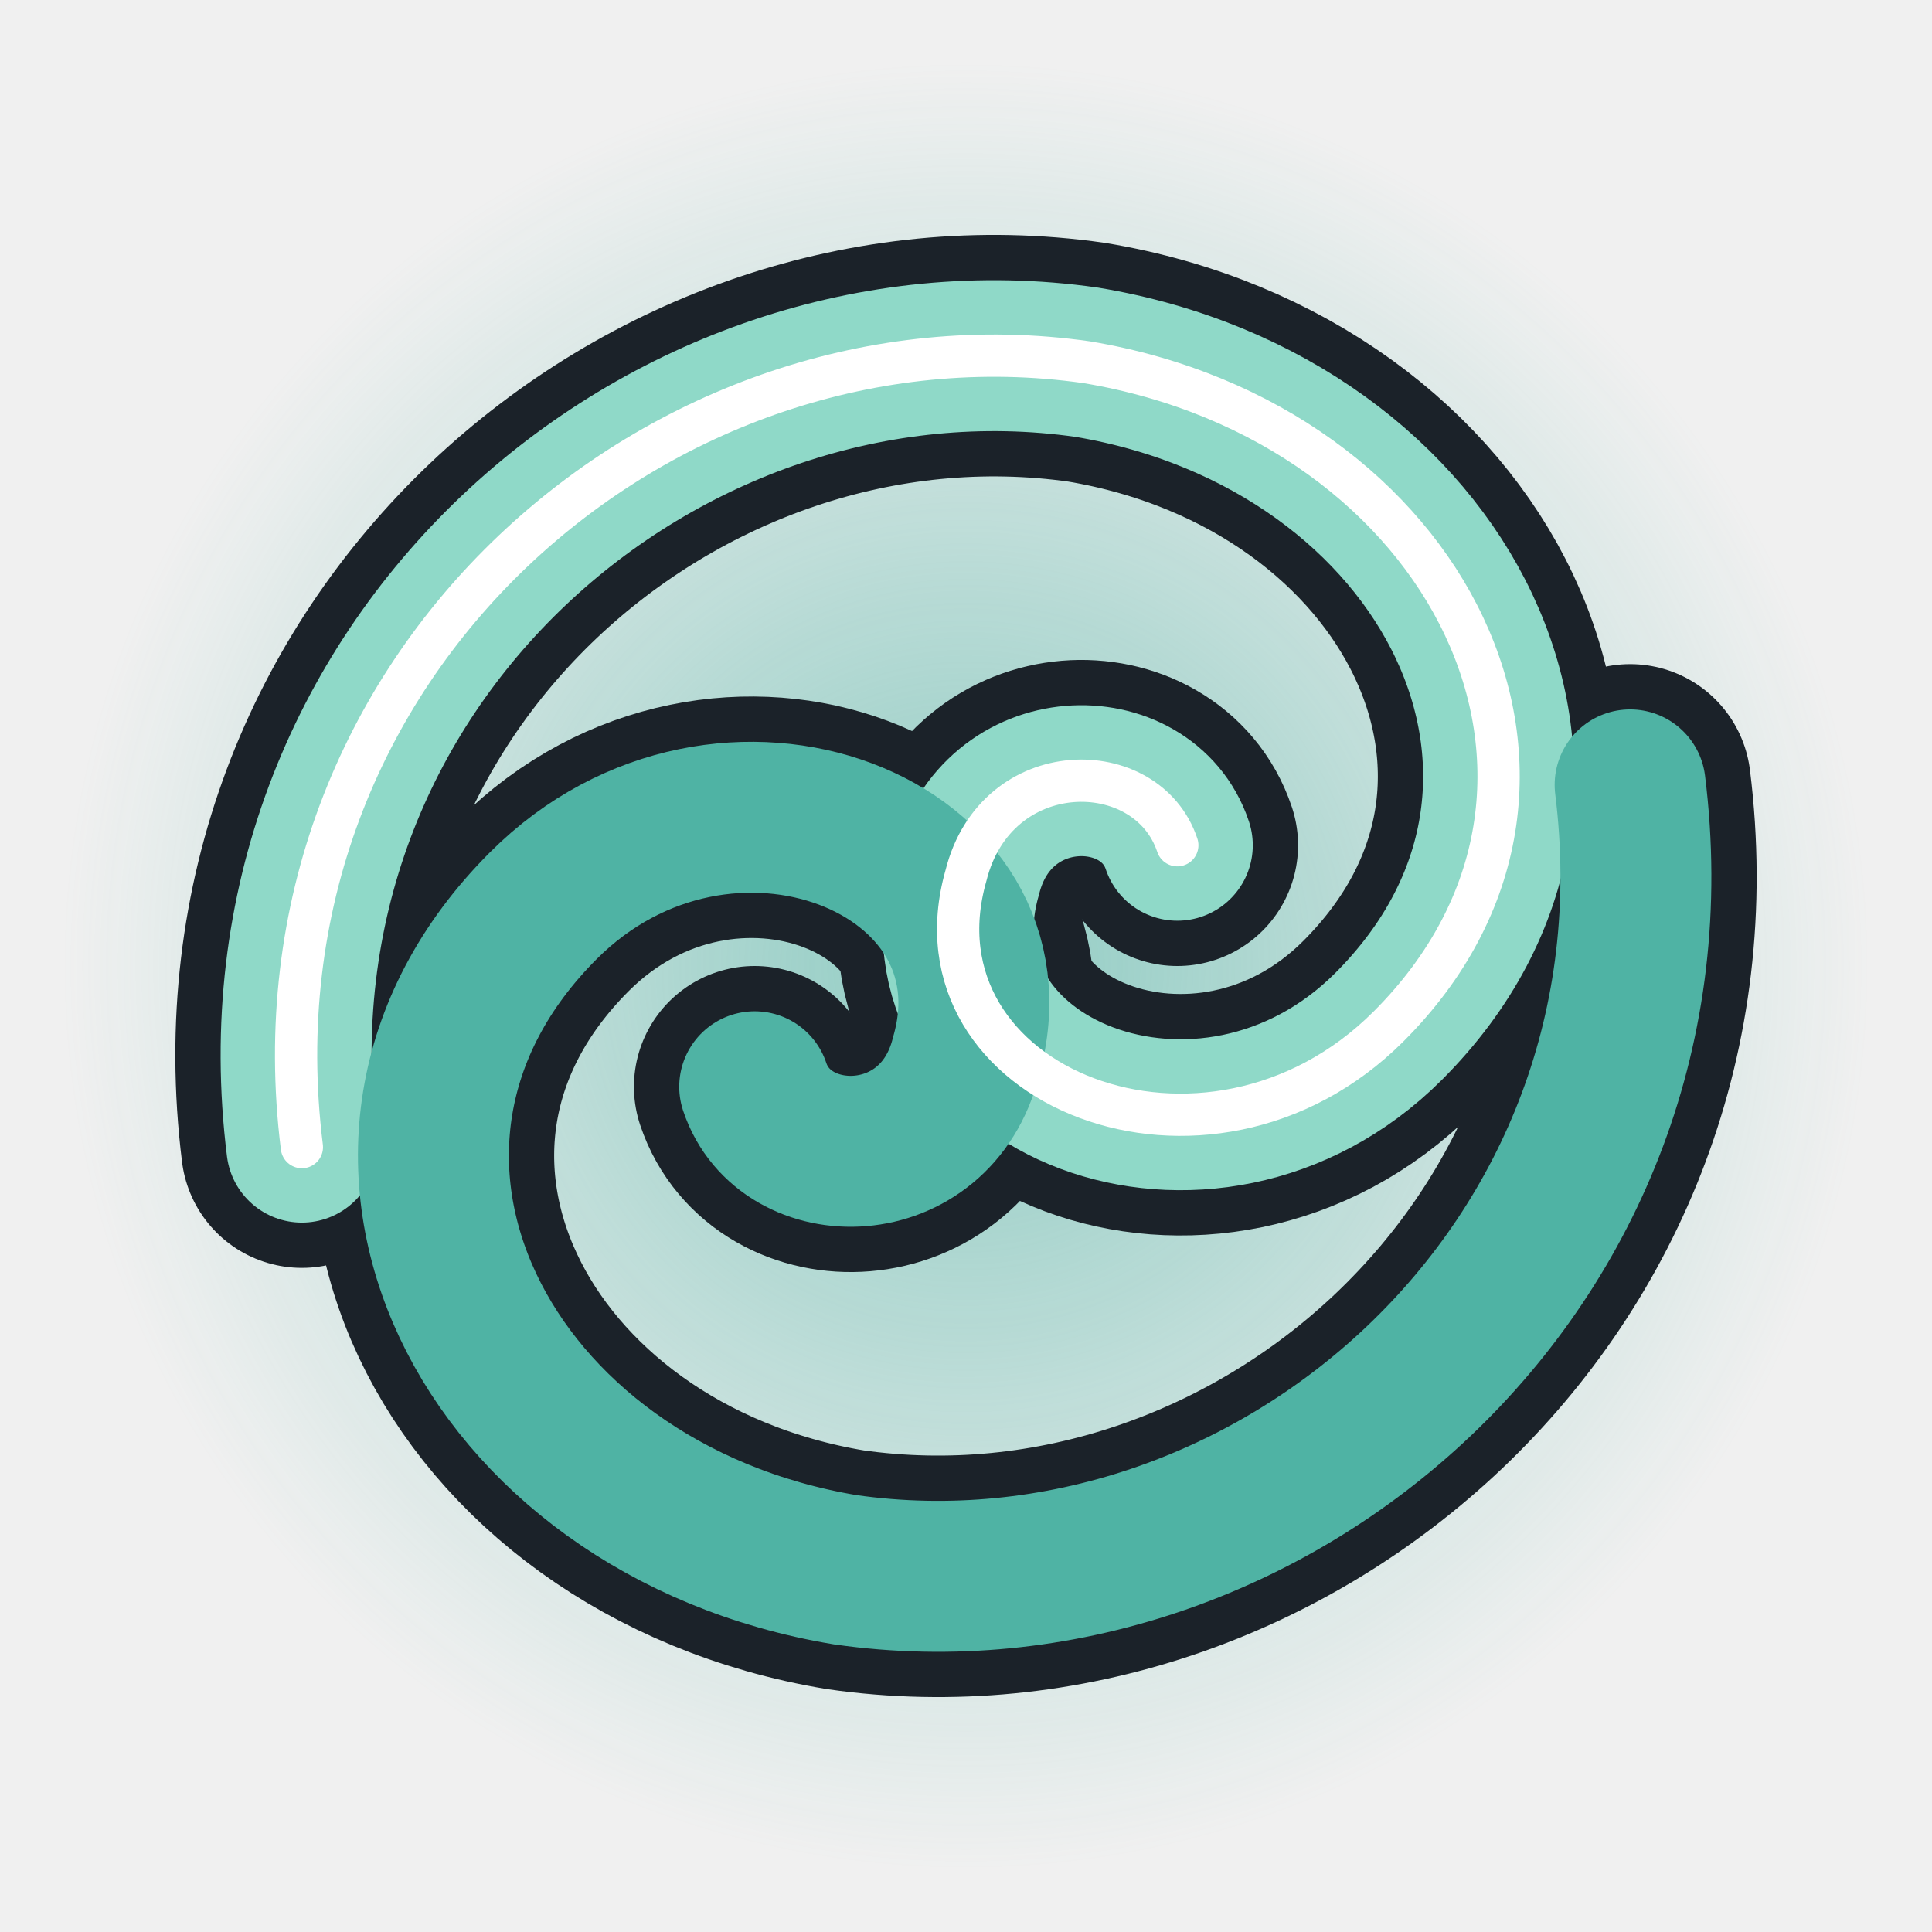
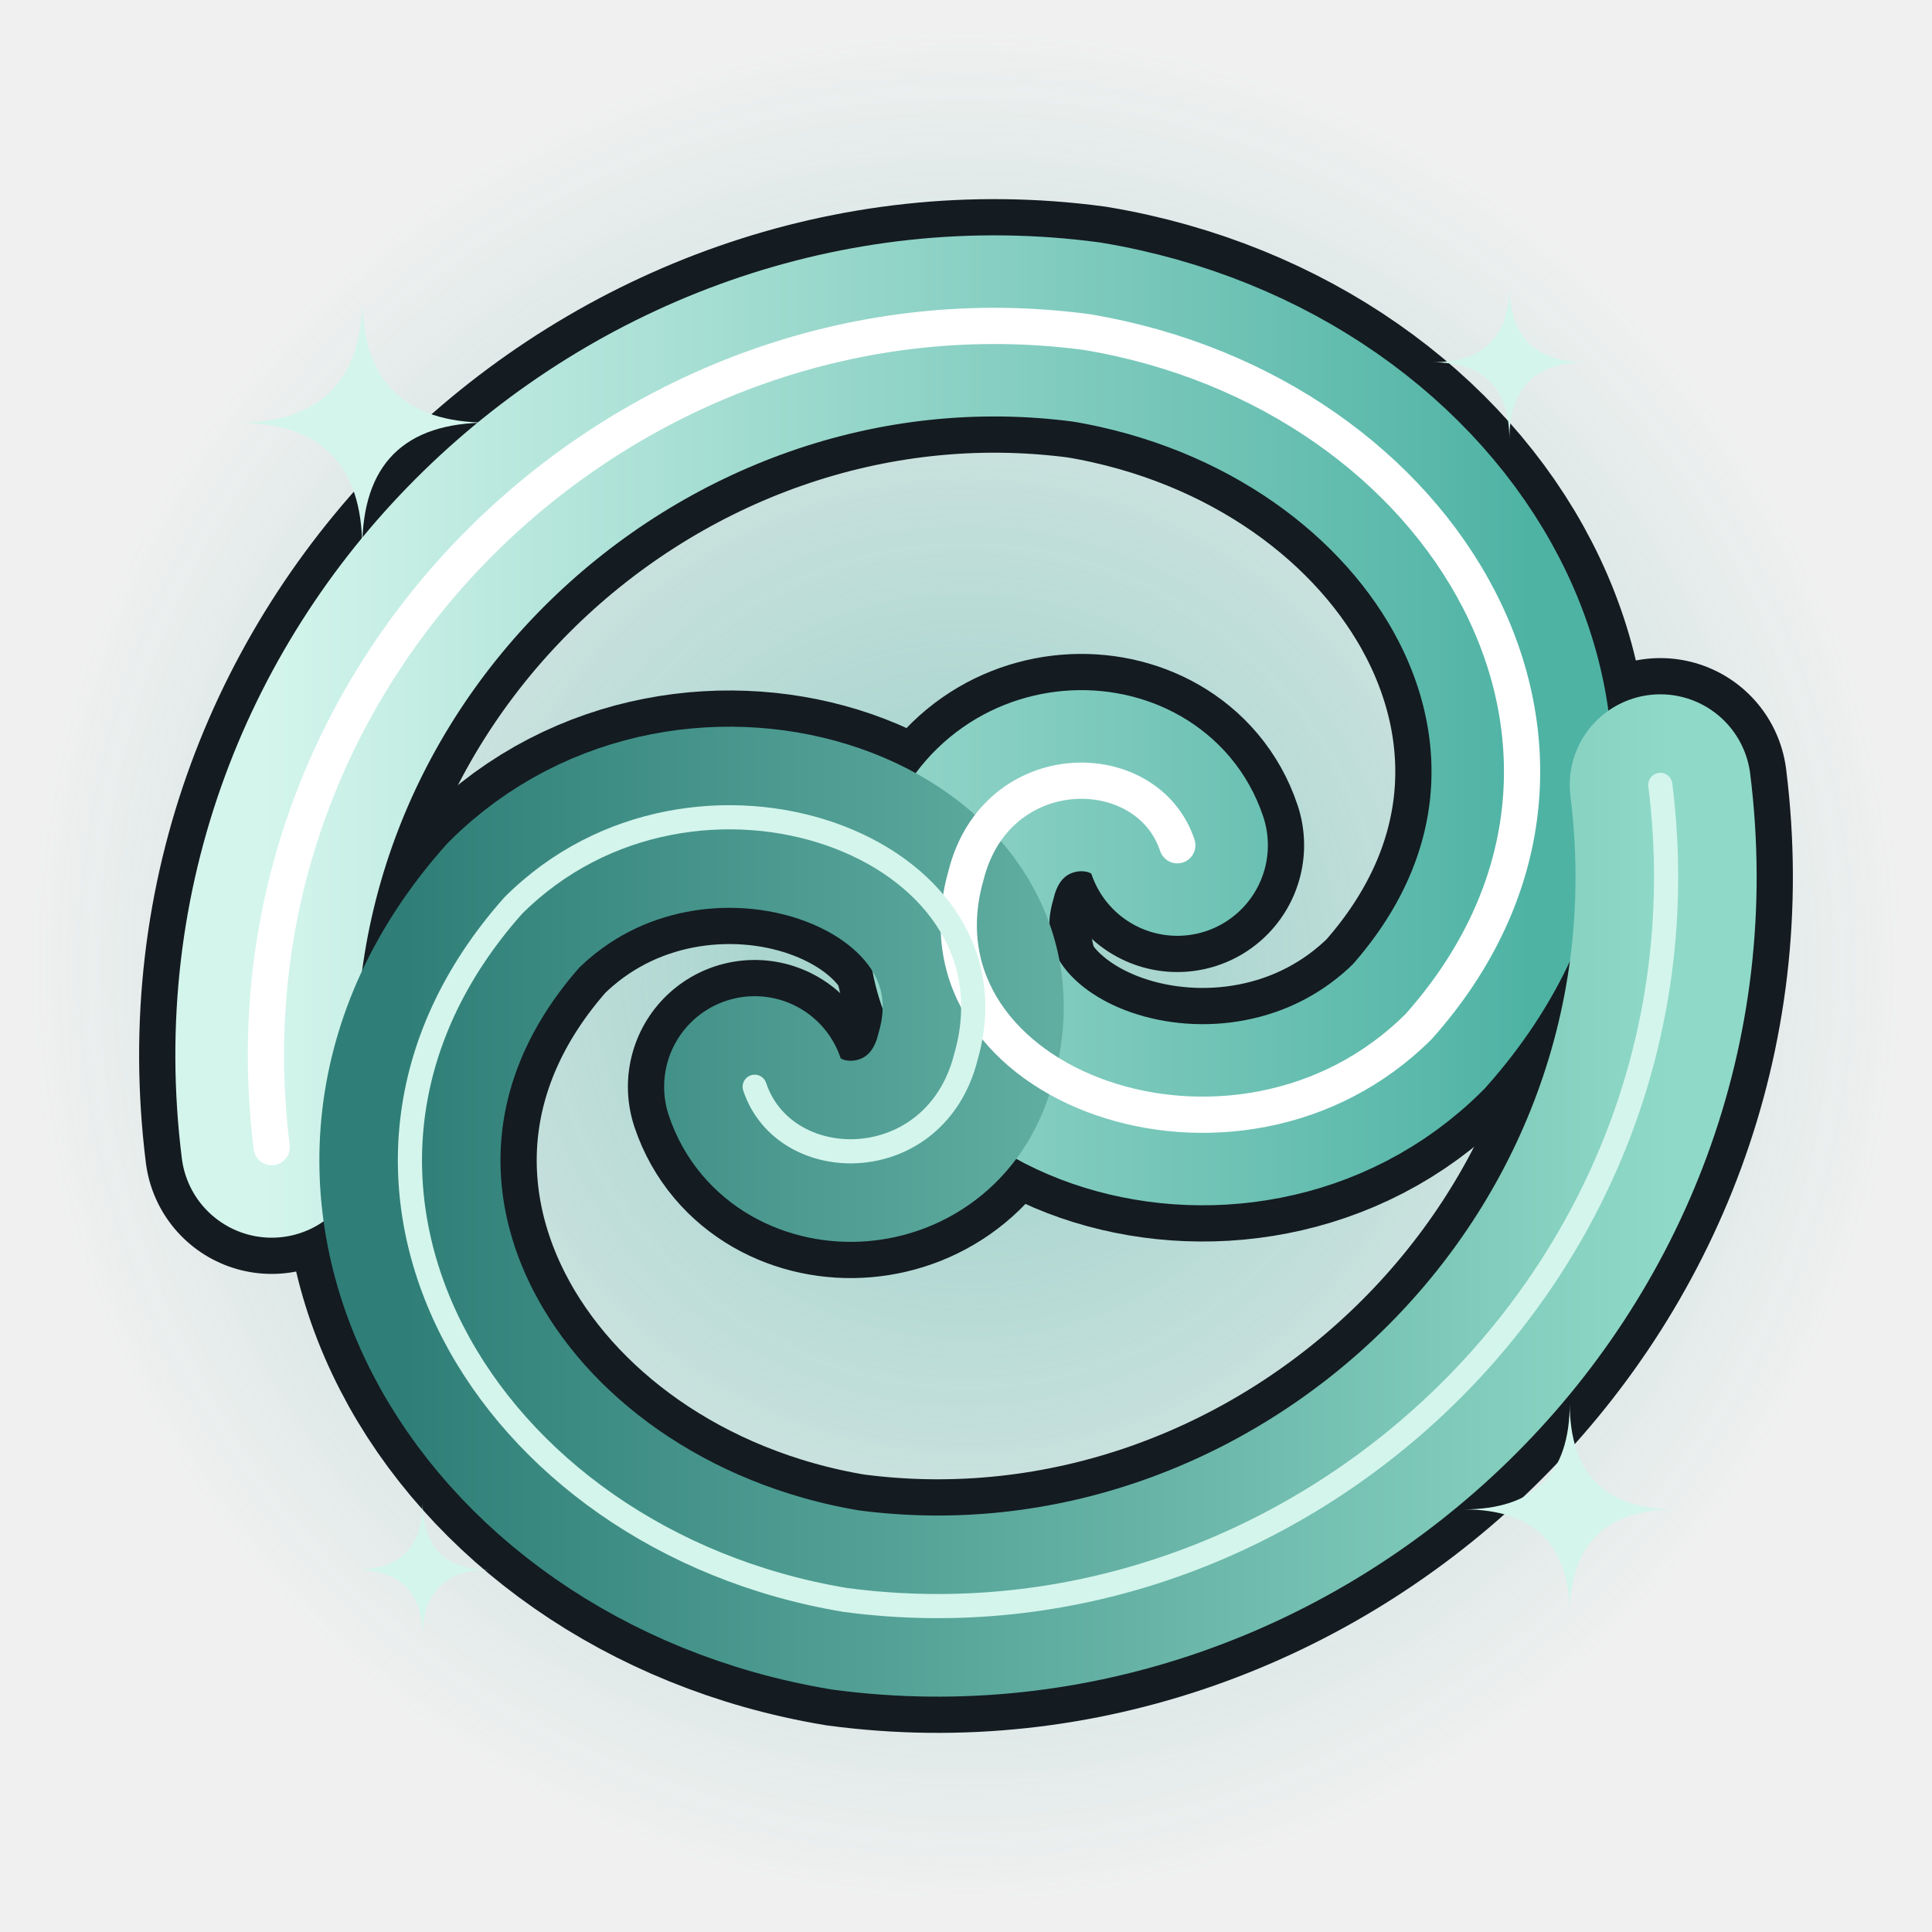
<svg xmlns="http://www.w3.org/2000/svg" viewBox="0 0 64 64">
  <defs>
-     <radialGradient id="g">
-       <stop offset="0" stop-color="#4fb3a4" stop-opacity="0.6" />
+     <radialGradient id="gqisvg1r0">
+       <stop offset="0" stop-color="#4fb3a4" stop-opacity="0.55" />
      <stop offset="1" stop-color="#4fb3a4" stop-opacity="0" />
    </radialGradient>
+     <linearGradient id="gqisvg1g1" x1="0" y1="0" x2="1" y2="0">
+       <stop offset="0" stop-color="#d4f5ec" />
+       <stop offset="1" stop-color="#4fb3a4" />
+     </linearGradient>
+     <linearGradient id="gqisvg1g2" x1="0" y1="0" x2="1" y2="0">
+       <stop offset="0" stop-color="#2f7f78" />
+       <stop offset="1" stop-color="#8fd9c8" />
+     </linearGradient>
  </defs>
-   <circle cx="32" cy="32" r="30" fill="url(#g)" />
-   <path d="M10 38C8 22 22 10 36 12C48 14 54 26 46 34C40 40 30 36 32 29C33 25 38 25 39 28" fill="none" stroke="#1b2229" stroke-width="8" stroke-linecap="round" />
-   <path d="M54 26C56 42 42 54 28 52C16 50 10 38 18 30C24 24 34 28 32 35C31 39 26 39 25 36" fill="none" stroke="#1b2229" stroke-width="8" stroke-linecap="round" />
-   <path d="M10 38C8 22 22 10 36 12C48 14 54 26 46 34C40 40 30 36 32 29C33 25 38 25 39 28" fill="none" stroke="#8fd9c8" stroke-width="5" stroke-linecap="round" />
-   <path d="M54 26C56 42 42 54 28 52C16 50 10 38 18 30C24 24 34 28 32 35C31 39 26 39 25 36" fill="none" stroke="#4fb3a4" stroke-width="5" stroke-linecap="round" />
-   <path d="M10 38C8 22 22 10 36 12C48 14 54 26 46 34C40 40 30 36 32 29C33 25 38 25 39 28" fill="none" stroke="#fff" stroke-width="1.4" stroke-linecap="round" />
+   <circle cx="32" cy="32" r="31" fill="url(#gqisvg1r0)" />
+   <path d="M9 38C7 22 21 9 36 11C48 13 55 25 47 34C41 40 30 36 32 29C33 25 38 25 39 28" fill="none" stroke="#141b21" stroke-width="8.4" stroke-linecap="round" />
+   <path d="M55 26C57 42 43 55 28 53C16 51 9 39 17 30C23 24 34 28 32 35C31 39 26 39 25 36" fill="none" stroke="#141b21" stroke-width="8.4" stroke-linecap="round" />
+   <path d="M9 38C7 22 21 9 36 11C48 13 55 25 47 34C41 40 30 36 32 29C33 25 38 25 39 28" fill="none" stroke="url(#gqisvg1g1)" stroke-width="6" stroke-linecap="round" />
+   <path d="M55 26C57 42 43 55 28 53C16 51 9 39 17 30C23 24 34 28 32 35C31 39 26 39 25 36" fill="none" stroke="url(#gqisvg1g2)" stroke-width="6" stroke-linecap="round" />
+   <path d="M9 38C7 22 21 9 36 11C48 13 55 25 47 34C41 40 30 36 32 29C33 25 38 25 39 28" fill="none" stroke="#fff" stroke-width="1.2" stroke-linecap="round" />
+   <path d="M55 26C57 42 43 55 28 53C16 51 9 39 17 30C23 24 34 28 32 35C31 39 26 39 25 36" fill="none" stroke="#d4f5ec" stroke-width="0.8" stroke-linecap="round" />
+   <path d="M12 9.84Q12 14 16.16 14Q12 14 12 18.16Q12 14 7.84 14Q12 14 12 9.84Z" fill="#d4f5ec" />
+   <path d="M52 46.48Q52 50 55.52 50Q52 50 52 53.52Q52 50 48.48 50Q52 50 52 46.48Z" fill="#d4f5ec" />
+   <path d="M50 9.44Q50 12 52.56 12Q50 12 50 14.56Q50 12 47.44 12Q50 12 50 9.44Z" fill="#d4f5ec" />
+   <path d="M14 49.76Q14 52 16.24 52Q14 52 14 54.24Q14 52 11.76 52Q14 52 14 49.76Z" fill="#d4f5ec" />
</svg>
